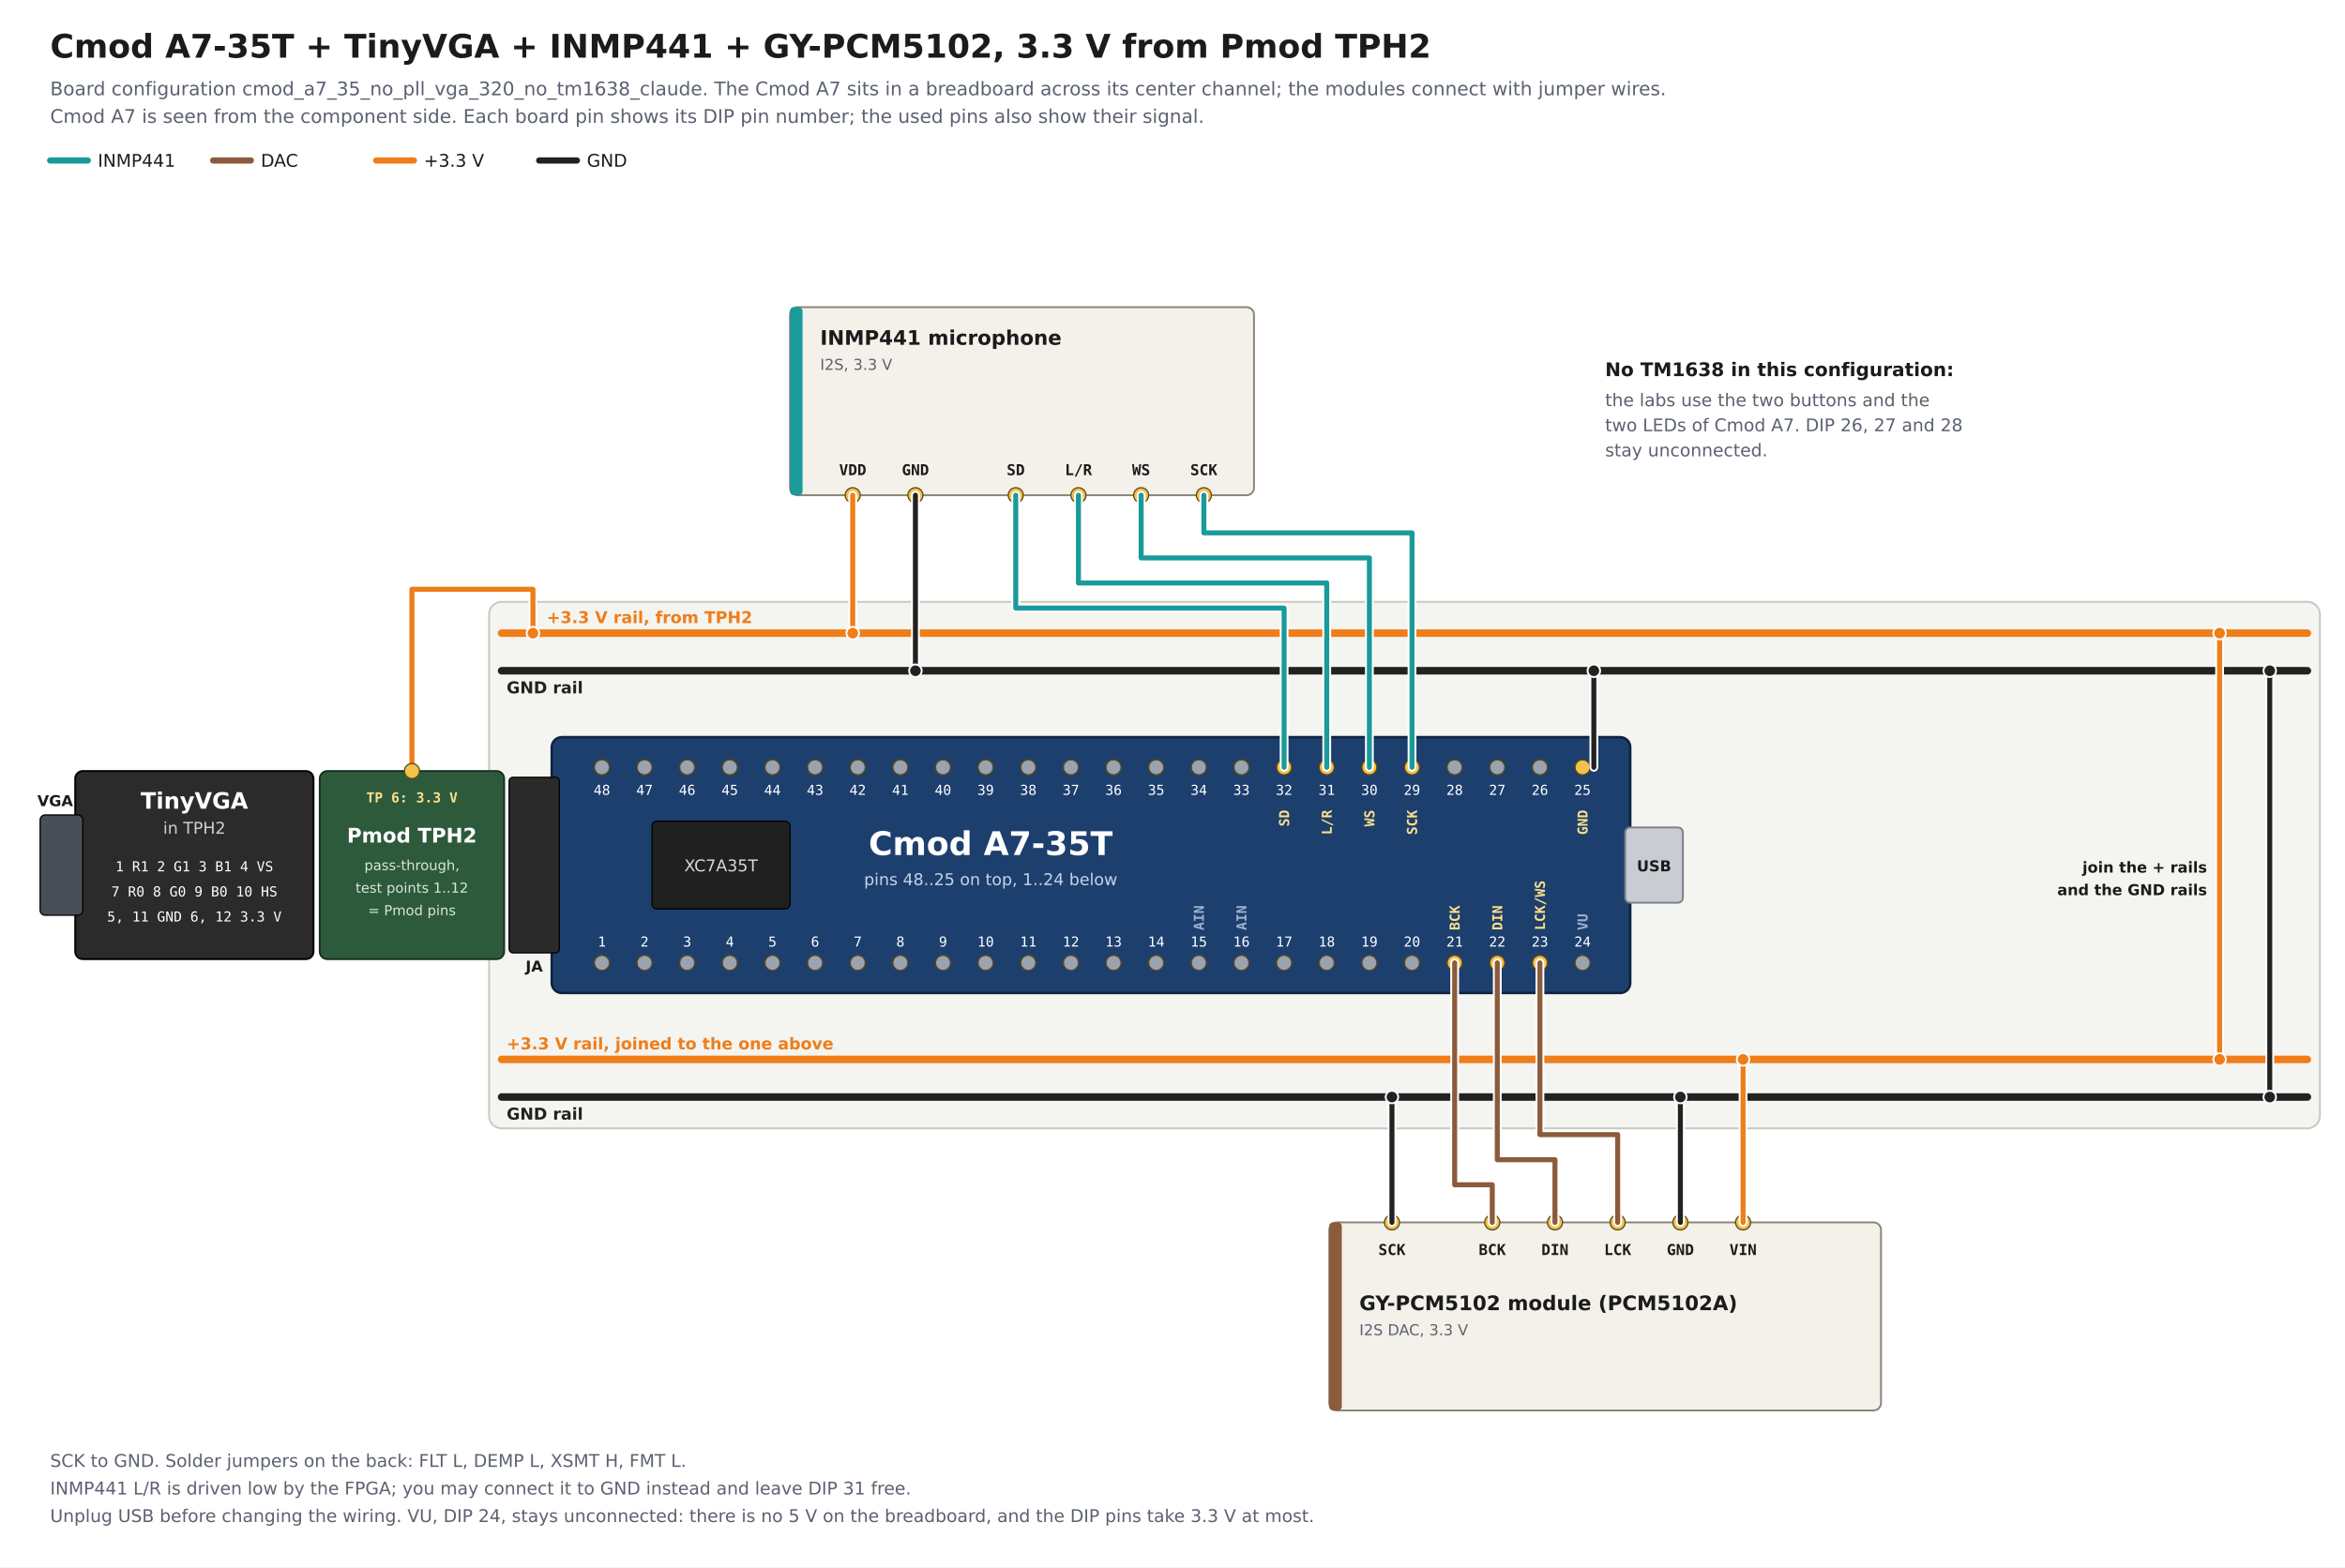
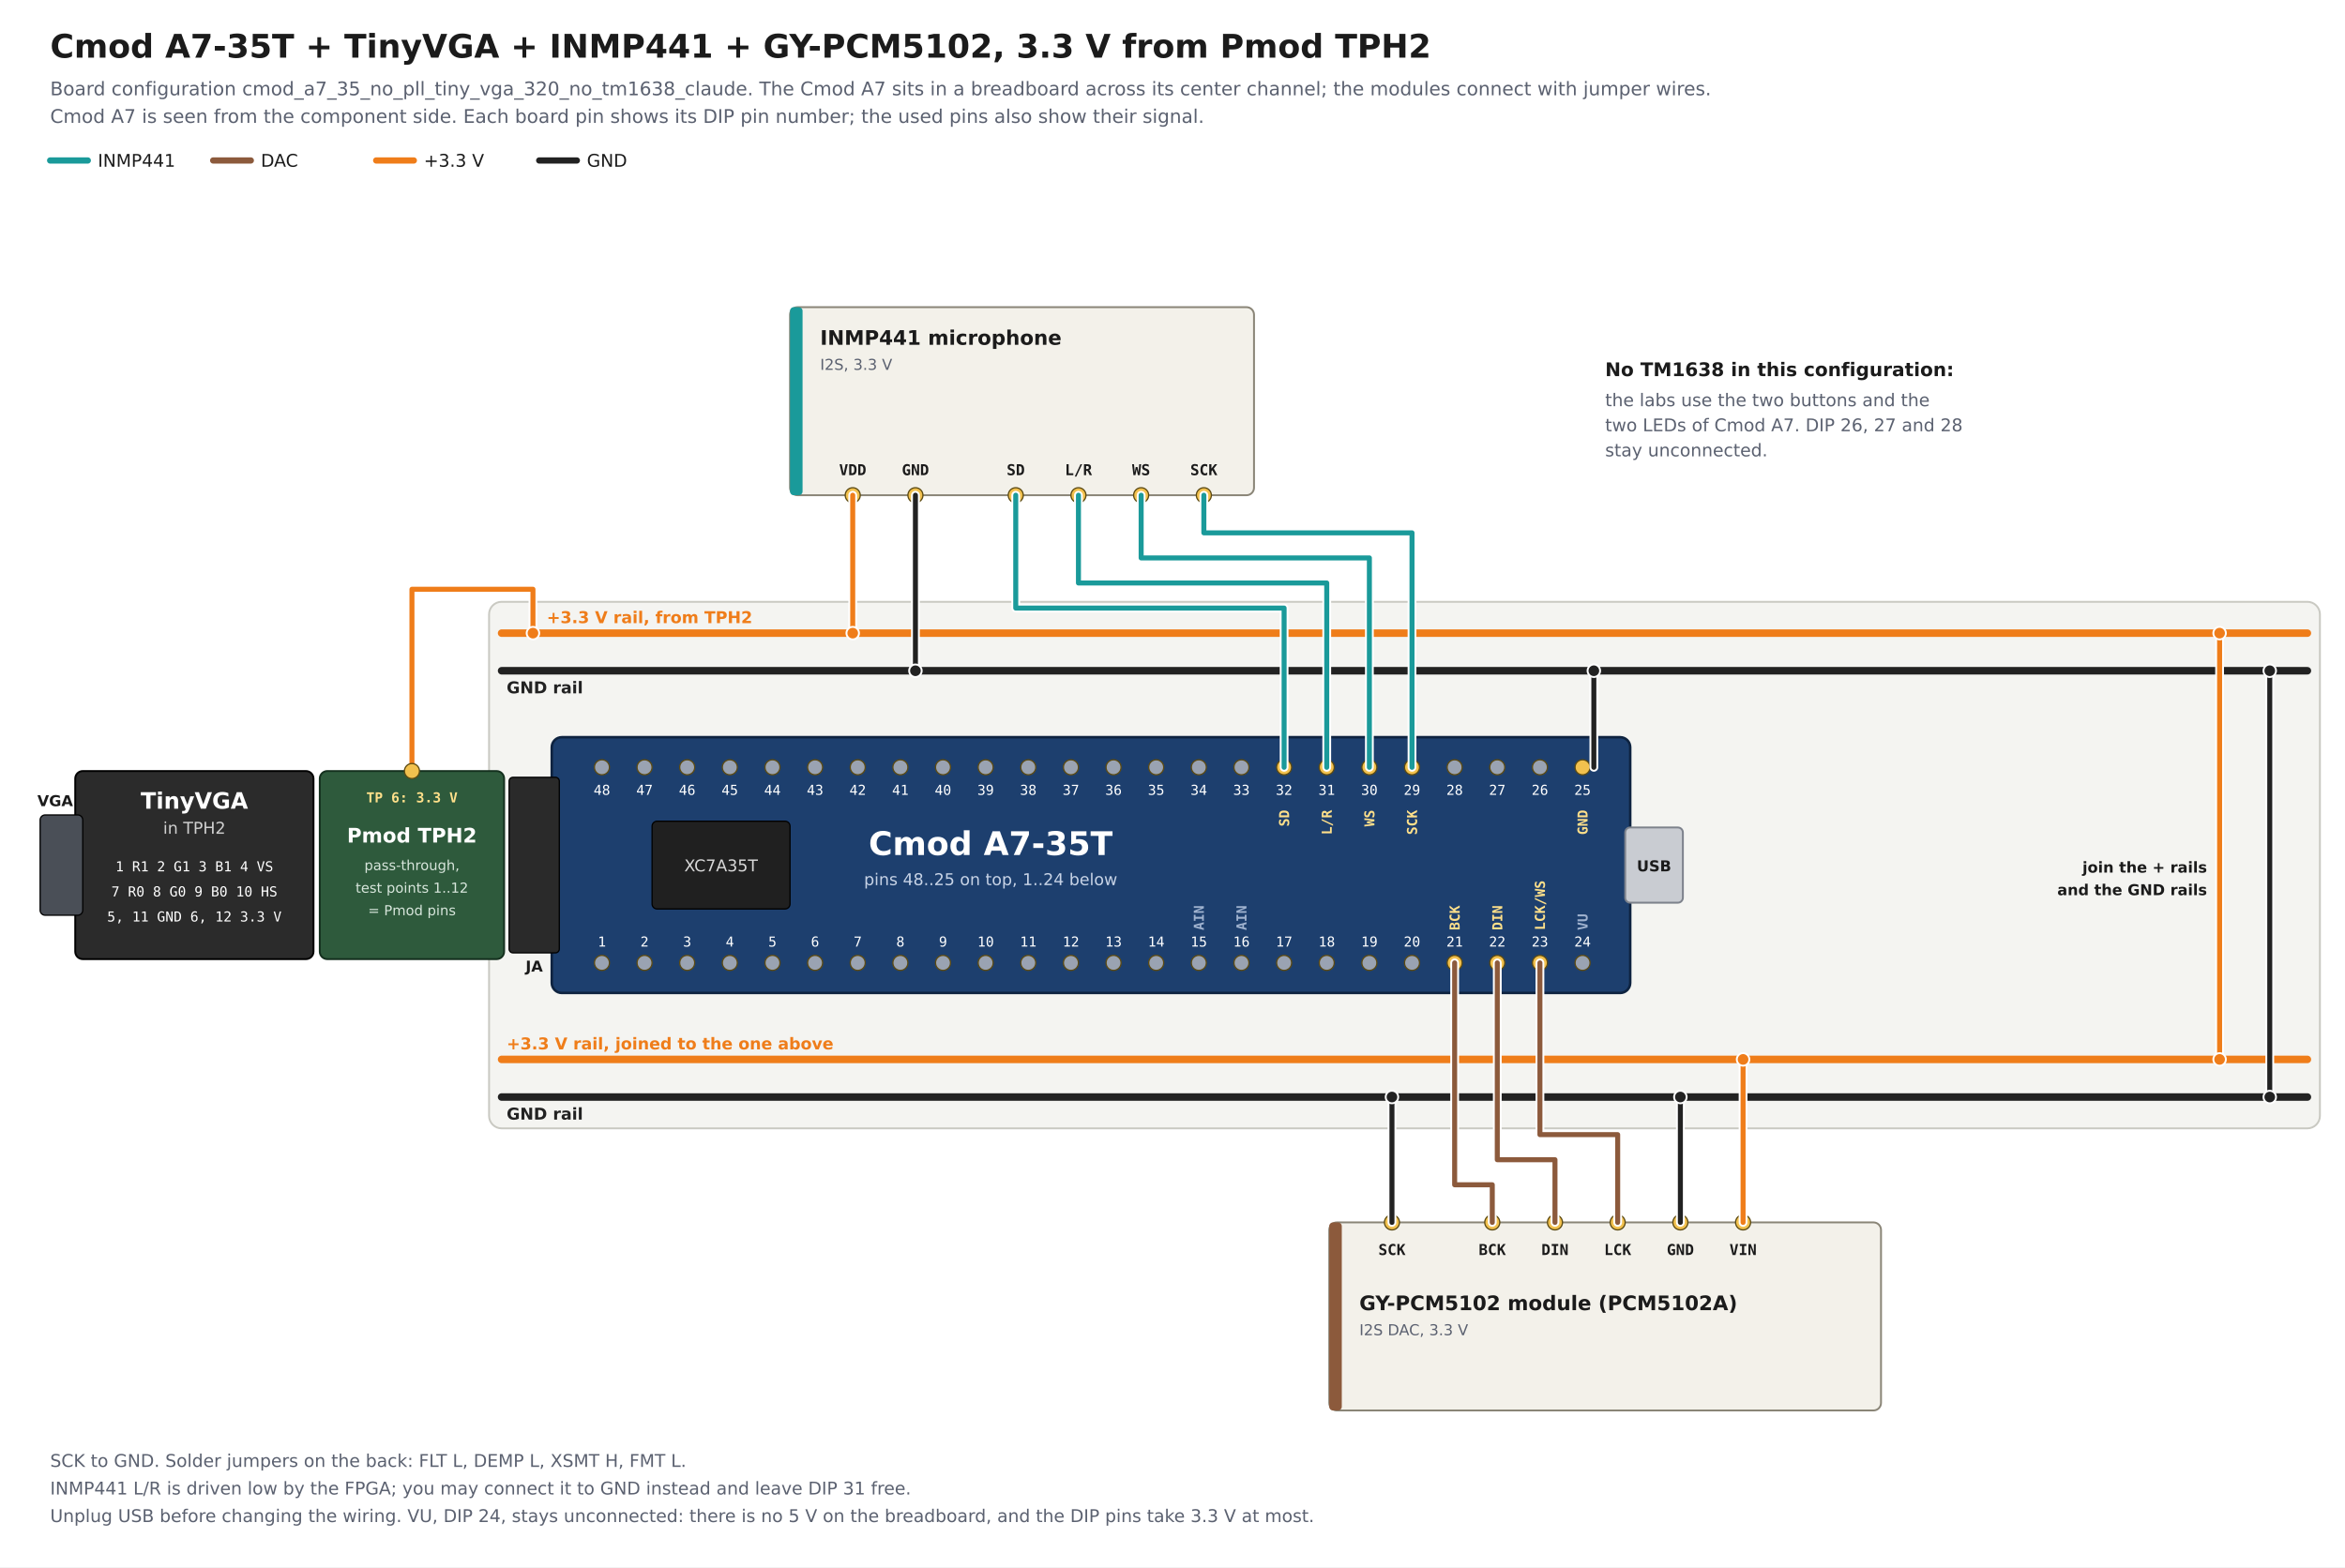
<svg xmlns="http://www.w3.org/2000/svg" width="1870" height="1250" viewBox="0 0 1870 1250">
  <rect width="1870" height="1250" fill="#ffffff" />
  <text x="40" y="46" font-family="DejaVu Sans, Liberation Sans, Arial, sans-serif" font-size="26" font-weight="bold" fill="#1b1b1b" text-anchor="start">Cmod A7-35T + TinyVGA + INMP441 + GY-PCM5102, 3.3 V from Pmod TPH2</text>
-   <text x="40" y="76" font-family="DejaVu Sans, Liberation Sans, Arial, sans-serif" font-size="15" font-weight="normal" fill="#5b6170" text-anchor="start">Board configuration cmod_a7_35_no_pll_vga_320_no_tm1638_claude. The Cmod A7 sits in a breadboard across its center channel; the modules connect with jumper wires.</text>
+   <text x="40" y="76" font-family="DejaVu Sans, Liberation Sans, Arial, sans-serif" font-size="15" font-weight="normal" fill="#5b6170" text-anchor="start">Board configuration cmod_a7_35_no_pll_tiny_vga_320_no_tm1638_claude. The Cmod A7 sits in a breadboard across its center channel; the modules connect with jumper wires.</text>
  <text x="40" y="98" font-family="DejaVu Sans, Liberation Sans, Arial, sans-serif" font-size="15" font-weight="normal" fill="#5b6170" text-anchor="start">Cmod A7 is seen from the component side. Each board pin shows its DIP pin number; the used pins also show their signal.</text>
  <line x1="40" y1="128" x2="70" y2="128" stroke="#1a9a9a" stroke-width="5" stroke-linecap="round" />
  <text x="78" y="133" font-family="DejaVu Sans, Liberation Sans, Arial, sans-serif" font-size="14" font-weight="normal" fill="#1b1b1b" text-anchor="start">INMP441</text>
  <line x1="170" y1="128" x2="200" y2="128" stroke="#8c5a3c" stroke-width="5" stroke-linecap="round" />
  <text x="208" y="133" font-family="DejaVu Sans, Liberation Sans, Arial, sans-serif" font-size="14" font-weight="normal" fill="#1b1b1b" text-anchor="start">DAC</text>
  <line x1="300" y1="128" x2="330" y2="128" stroke="#ef7d1a" stroke-width="5" stroke-linecap="round" />
  <text x="338" y="133" font-family="DejaVu Sans, Liberation Sans, Arial, sans-serif" font-size="14" font-weight="normal" fill="#1b1b1b" text-anchor="start">+3.3 V</text>
  <line x1="430" y1="128" x2="460" y2="128" stroke="#222222" stroke-width="5" stroke-linecap="round" />
  <text x="468" y="133" font-family="DejaVu Sans, Liberation Sans, Arial, sans-serif" font-size="14" font-weight="normal" fill="#1b1b1b" text-anchor="start">GND</text>
  <g transform="translate(150 0)">
    <rect x="240" y="480" width="1460" height="420" rx="10" fill="#f4f4f1" stroke="#c9c9c2" stroke-width="1.5" />
    <text x="286" y="497" font-family="DejaVu Sans, Liberation Sans, Arial, sans-serif" font-size="13" font-weight="bold" fill="#ef7d1a" text-anchor="start">+3.3 V rail, from TPH2</text>
    <text x="254" y="553" font-family="DejaVu Sans, Liberation Sans, Arial, sans-serif" font-size="13" font-weight="bold" fill="#222222" text-anchor="start">GND rail</text>
    <text x="254" y="837" font-family="DejaVu Sans, Liberation Sans, Arial, sans-serif" font-size="13" font-weight="bold" fill="#ef7d1a" text-anchor="start">+3.3 V rail, joined to the one above</text>
    <text x="254" y="893" font-family="DejaVu Sans, Liberation Sans, Arial, sans-serif" font-size="13" font-weight="bold" fill="#222222" text-anchor="start">GND rail</text>
    <line x1="250" y1="505" x2="1690" y2="505" stroke="#ef7d1a" stroke-width="6" stroke-linecap="round" />
    <line x1="250" y1="535" x2="1690" y2="535" stroke="#222222" stroke-width="6" stroke-linecap="round" />
    <line x1="250" y1="845" x2="1690" y2="845" stroke="#ef7d1a" stroke-width="6" stroke-linecap="round" />
    <line x1="250" y1="875" x2="1690" y2="875" stroke="#222222" stroke-width="6" stroke-linecap="round" />
    <rect x="290" y="588" width="860" height="204" rx="8" fill="#1d3f6e" stroke="#0e2340" stroke-width="2" />
    <rect x="1146" y="660" width="46" height="60" rx="4" fill="#c9ccd2" stroke="#7d828c" stroke-width="1.5" />
    <text x="1169" y="695" font-family="DejaVu Sans, Liberation Sans, Arial, sans-serif" font-size="12" font-weight="bold" fill="#1b1b1b" text-anchor="middle">USB</text>
    <rect x="370" y="655" width="110" height="70" rx="4" fill="#202020" stroke="#000000" stroke-width="1" />
    <text x="425" y="695" font-family="DejaVu Sans, Liberation Sans, Arial, sans-serif" font-size="13" font-weight="normal" fill="#d8d8d8" text-anchor="middle">XC7A35T</text>
    <text x="640" y="682" font-family="DejaVu Sans, Liberation Sans, Arial, sans-serif" font-size="26" font-weight="bold" fill="#ffffff" text-anchor="middle">Cmod A7-35T</text>
    <text x="640" y="706" font-family="DejaVu Sans, Liberation Sans, Arial, sans-serif" font-size="13" font-weight="normal" fill="#c7d3e6" text-anchor="middle">pins 48..25 on top, 1..24 below</text>
    <circle cx="330" cy="768" r="6" fill="#9aa3b2" stroke="#5c4a12" stroke-width="1" />
    <text x="330" y="755" font-family="DejaVu Sans Mono, Liberation Mono, monospace" font-size="11" font-weight="normal" fill="#ffffff" text-anchor="middle">1</text>
    <circle cx="364" cy="768" r="6" fill="#9aa3b2" stroke="#5c4a12" stroke-width="1" />
    <text x="364" y="755" font-family="DejaVu Sans Mono, Liberation Mono, monospace" font-size="11" font-weight="normal" fill="#ffffff" text-anchor="middle">2</text>
    <circle cx="398" cy="768" r="6" fill="#9aa3b2" stroke="#5c4a12" stroke-width="1" />
    <text x="398" y="755" font-family="DejaVu Sans Mono, Liberation Mono, monospace" font-size="11" font-weight="normal" fill="#ffffff" text-anchor="middle">3</text>
    <circle cx="432" cy="768" r="6" fill="#9aa3b2" stroke="#5c4a12" stroke-width="1" />
    <text x="432" y="755" font-family="DejaVu Sans Mono, Liberation Mono, monospace" font-size="11" font-weight="normal" fill="#ffffff" text-anchor="middle">4</text>
    <circle cx="466" cy="768" r="6" fill="#9aa3b2" stroke="#5c4a12" stroke-width="1" />
    <text x="466" y="755" font-family="DejaVu Sans Mono, Liberation Mono, monospace" font-size="11" font-weight="normal" fill="#ffffff" text-anchor="middle">5</text>
    <circle cx="500" cy="768" r="6" fill="#9aa3b2" stroke="#5c4a12" stroke-width="1" />
    <text x="500" y="755" font-family="DejaVu Sans Mono, Liberation Mono, monospace" font-size="11" font-weight="normal" fill="#ffffff" text-anchor="middle">6</text>
    <circle cx="534" cy="768" r="6" fill="#9aa3b2" stroke="#5c4a12" stroke-width="1" />
    <text x="534" y="755" font-family="DejaVu Sans Mono, Liberation Mono, monospace" font-size="11" font-weight="normal" fill="#ffffff" text-anchor="middle">7</text>
    <circle cx="568" cy="768" r="6" fill="#9aa3b2" stroke="#5c4a12" stroke-width="1" />
    <text x="568" y="755" font-family="DejaVu Sans Mono, Liberation Mono, monospace" font-size="11" font-weight="normal" fill="#ffffff" text-anchor="middle">8</text>
    <circle cx="602" cy="768" r="6" fill="#9aa3b2" stroke="#5c4a12" stroke-width="1" />
    <text x="602" y="755" font-family="DejaVu Sans Mono, Liberation Mono, monospace" font-size="11" font-weight="normal" fill="#ffffff" text-anchor="middle">9</text>
    <circle cx="636" cy="768" r="6" fill="#9aa3b2" stroke="#5c4a12" stroke-width="1" />
    <text x="636" y="755" font-family="DejaVu Sans Mono, Liberation Mono, monospace" font-size="11" font-weight="normal" fill="#ffffff" text-anchor="middle">10</text>
    <circle cx="670" cy="768" r="6" fill="#9aa3b2" stroke="#5c4a12" stroke-width="1" />
    <text x="670" y="755" font-family="DejaVu Sans Mono, Liberation Mono, monospace" font-size="11" font-weight="normal" fill="#ffffff" text-anchor="middle">11</text>
    <circle cx="704" cy="768" r="6" fill="#9aa3b2" stroke="#5c4a12" stroke-width="1" />
    <text x="704" y="755" font-family="DejaVu Sans Mono, Liberation Mono, monospace" font-size="11" font-weight="normal" fill="#ffffff" text-anchor="middle">12</text>
    <circle cx="738" cy="768" r="6" fill="#9aa3b2" stroke="#5c4a12" stroke-width="1" />
    <text x="738" y="755" font-family="DejaVu Sans Mono, Liberation Mono, monospace" font-size="11" font-weight="normal" fill="#ffffff" text-anchor="middle">13</text>
    <circle cx="772" cy="768" r="6" fill="#9aa3b2" stroke="#5c4a12" stroke-width="1" />
    <text x="772" y="755" font-family="DejaVu Sans Mono, Liberation Mono, monospace" font-size="11" font-weight="normal" fill="#ffffff" text-anchor="middle">14</text>
    <circle cx="806" cy="768" r="6" fill="#9aa3b2" stroke="#5c4a12" stroke-width="1" />
    <text x="806" y="755" font-family="DejaVu Sans Mono, Liberation Mono, monospace" font-size="11" font-weight="normal" fill="#ffffff" text-anchor="middle">15</text>
    <text x="810" y="742" font-family="DejaVu Sans Mono, Liberation Mono, monospace" font-size="11" font-weight="bold" fill="#9fb2cf" text-anchor="start" transform="rotate(-90 810 742)">AIN</text>
    <circle cx="840" cy="768" r="6" fill="#9aa3b2" stroke="#5c4a12" stroke-width="1" />
    <text x="840" y="755" font-family="DejaVu Sans Mono, Liberation Mono, monospace" font-size="11" font-weight="normal" fill="#ffffff" text-anchor="middle">16</text>
    <text x="844" y="742" font-family="DejaVu Sans Mono, Liberation Mono, monospace" font-size="11" font-weight="bold" fill="#9fb2cf" text-anchor="start" transform="rotate(-90 844 742)">AIN</text>
    <circle cx="874" cy="768" r="6" fill="#9aa3b2" stroke="#5c4a12" stroke-width="1" />
    <text x="874" y="755" font-family="DejaVu Sans Mono, Liberation Mono, monospace" font-size="11" font-weight="normal" fill="#ffffff" text-anchor="middle">17</text>
    <circle cx="908" cy="768" r="6" fill="#9aa3b2" stroke="#5c4a12" stroke-width="1" />
    <text x="908" y="755" font-family="DejaVu Sans Mono, Liberation Mono, monospace" font-size="11" font-weight="normal" fill="#ffffff" text-anchor="middle">18</text>
    <circle cx="942" cy="768" r="6" fill="#9aa3b2" stroke="#5c4a12" stroke-width="1" />
    <text x="942" y="755" font-family="DejaVu Sans Mono, Liberation Mono, monospace" font-size="11" font-weight="normal" fill="#ffffff" text-anchor="middle">19</text>
    <circle cx="976" cy="768" r="6" fill="#9aa3b2" stroke="#5c4a12" stroke-width="1" />
    <text x="976" y="755" font-family="DejaVu Sans Mono, Liberation Mono, monospace" font-size="11" font-weight="normal" fill="#ffffff" text-anchor="middle">20</text>
    <circle cx="1010" cy="768" r="6" fill="#f2c14e" stroke="#5c4a12" stroke-width="1" />
    <text x="1010" y="755" font-family="DejaVu Sans Mono, Liberation Mono, monospace" font-size="11" font-weight="normal" fill="#ffffff" text-anchor="middle">21</text>
    <text x="1014" y="742" font-family="DejaVu Sans Mono, Liberation Mono, monospace" font-size="11" font-weight="bold" fill="#ffe08a" text-anchor="start" transform="rotate(-90 1014 742)">BCK</text>
    <circle cx="1044" cy="768" r="6" fill="#f2c14e" stroke="#5c4a12" stroke-width="1" />
    <text x="1044" y="755" font-family="DejaVu Sans Mono, Liberation Mono, monospace" font-size="11" font-weight="normal" fill="#ffffff" text-anchor="middle">22</text>
    <text x="1048" y="742" font-family="DejaVu Sans Mono, Liberation Mono, monospace" font-size="11" font-weight="bold" fill="#ffe08a" text-anchor="start" transform="rotate(-90 1048 742)">DIN</text>
    <circle cx="1078" cy="768" r="6" fill="#f2c14e" stroke="#5c4a12" stroke-width="1" />
    <text x="1078" y="755" font-family="DejaVu Sans Mono, Liberation Mono, monospace" font-size="11" font-weight="normal" fill="#ffffff" text-anchor="middle">23</text>
    <text x="1082" y="742" font-family="DejaVu Sans Mono, Liberation Mono, monospace" font-size="11" font-weight="bold" fill="#ffe08a" text-anchor="start" transform="rotate(-90 1082 742)">LCK/WS</text>
    <circle cx="1112" cy="768" r="6" fill="#9aa3b2" stroke="#5c4a12" stroke-width="1" />
    <text x="1112" y="755" font-family="DejaVu Sans Mono, Liberation Mono, monospace" font-size="11" font-weight="normal" fill="#ffffff" text-anchor="middle">24</text>
    <text x="1116" y="742" font-family="DejaVu Sans Mono, Liberation Mono, monospace" font-size="11" font-weight="bold" fill="#9fb2cf" text-anchor="start" transform="rotate(-90 1116 742)">VU</text>
    <circle cx="1112" cy="612" r="6" fill="#f2c14e" stroke="#5c4a12" stroke-width="1" />
    <text x="1112" y="634" font-family="DejaVu Sans Mono, Liberation Mono, monospace" font-size="11" font-weight="normal" fill="#ffffff" text-anchor="middle">25</text>
    <text x="1116" y="646" font-family="DejaVu Sans Mono, Liberation Mono, monospace" font-size="11" font-weight="bold" fill="#ffe08a" text-anchor="end" transform="rotate(-90 1116 646)">GND</text>
    <circle cx="1078" cy="612" r="6" fill="#9aa3b2" stroke="#5c4a12" stroke-width="1" />
    <text x="1078" y="634" font-family="DejaVu Sans Mono, Liberation Mono, monospace" font-size="11" font-weight="normal" fill="#ffffff" text-anchor="middle">26</text>
    <circle cx="1044" cy="612" r="6" fill="#9aa3b2" stroke="#5c4a12" stroke-width="1" />
    <text x="1044" y="634" font-family="DejaVu Sans Mono, Liberation Mono, monospace" font-size="11" font-weight="normal" fill="#ffffff" text-anchor="middle">27</text>
    <circle cx="1010" cy="612" r="6" fill="#9aa3b2" stroke="#5c4a12" stroke-width="1" />
    <text x="1010" y="634" font-family="DejaVu Sans Mono, Liberation Mono, monospace" font-size="11" font-weight="normal" fill="#ffffff" text-anchor="middle">28</text>
    <circle cx="976" cy="612" r="6" fill="#f2c14e" stroke="#5c4a12" stroke-width="1" />
    <text x="976" y="634" font-family="DejaVu Sans Mono, Liberation Mono, monospace" font-size="11" font-weight="normal" fill="#ffffff" text-anchor="middle">29</text>
    <text x="980" y="646" font-family="DejaVu Sans Mono, Liberation Mono, monospace" font-size="11" font-weight="bold" fill="#ffe08a" text-anchor="end" transform="rotate(-90 980 646)">SCK</text>
    <circle cx="942" cy="612" r="6" fill="#f2c14e" stroke="#5c4a12" stroke-width="1" />
    <text x="942" y="634" font-family="DejaVu Sans Mono, Liberation Mono, monospace" font-size="11" font-weight="normal" fill="#ffffff" text-anchor="middle">30</text>
    <text x="946" y="646" font-family="DejaVu Sans Mono, Liberation Mono, monospace" font-size="11" font-weight="bold" fill="#ffe08a" text-anchor="end" transform="rotate(-90 946 646)">WS</text>
    <circle cx="908" cy="612" r="6" fill="#f2c14e" stroke="#5c4a12" stroke-width="1" />
    <text x="908" y="634" font-family="DejaVu Sans Mono, Liberation Mono, monospace" font-size="11" font-weight="normal" fill="#ffffff" text-anchor="middle">31</text>
    <text x="912" y="646" font-family="DejaVu Sans Mono, Liberation Mono, monospace" font-size="11" font-weight="bold" fill="#ffe08a" text-anchor="end" transform="rotate(-90 912 646)">L/R</text>
    <circle cx="874" cy="612" r="6" fill="#f2c14e" stroke="#5c4a12" stroke-width="1" />
    <text x="874" y="634" font-family="DejaVu Sans Mono, Liberation Mono, monospace" font-size="11" font-weight="normal" fill="#ffffff" text-anchor="middle">32</text>
    <text x="878" y="646" font-family="DejaVu Sans Mono, Liberation Mono, monospace" font-size="11" font-weight="bold" fill="#ffe08a" text-anchor="end" transform="rotate(-90 878 646)">SD</text>
    <circle cx="840" cy="612" r="6" fill="#9aa3b2" stroke="#5c4a12" stroke-width="1" />
    <text x="840" y="634" font-family="DejaVu Sans Mono, Liberation Mono, monospace" font-size="11" font-weight="normal" fill="#ffffff" text-anchor="middle">33</text>
    <circle cx="806" cy="612" r="6" fill="#9aa3b2" stroke="#5c4a12" stroke-width="1" />
    <text x="806" y="634" font-family="DejaVu Sans Mono, Liberation Mono, monospace" font-size="11" font-weight="normal" fill="#ffffff" text-anchor="middle">34</text>
    <circle cx="772" cy="612" r="6" fill="#9aa3b2" stroke="#5c4a12" stroke-width="1" />
    <text x="772" y="634" font-family="DejaVu Sans Mono, Liberation Mono, monospace" font-size="11" font-weight="normal" fill="#ffffff" text-anchor="middle">35</text>
    <circle cx="738" cy="612" r="6" fill="#9aa3b2" stroke="#5c4a12" stroke-width="1" />
    <text x="738" y="634" font-family="DejaVu Sans Mono, Liberation Mono, monospace" font-size="11" font-weight="normal" fill="#ffffff" text-anchor="middle">36</text>
    <circle cx="704" cy="612" r="6" fill="#9aa3b2" stroke="#5c4a12" stroke-width="1" />
    <text x="704" y="634" font-family="DejaVu Sans Mono, Liberation Mono, monospace" font-size="11" font-weight="normal" fill="#ffffff" text-anchor="middle">37</text>
    <circle cx="670" cy="612" r="6" fill="#9aa3b2" stroke="#5c4a12" stroke-width="1" />
    <text x="670" y="634" font-family="DejaVu Sans Mono, Liberation Mono, monospace" font-size="11" font-weight="normal" fill="#ffffff" text-anchor="middle">38</text>
    <circle cx="636" cy="612" r="6" fill="#9aa3b2" stroke="#5c4a12" stroke-width="1" />
    <text x="636" y="634" font-family="DejaVu Sans Mono, Liberation Mono, monospace" font-size="11" font-weight="normal" fill="#ffffff" text-anchor="middle">39</text>
    <circle cx="602" cy="612" r="6" fill="#9aa3b2" stroke="#5c4a12" stroke-width="1" />
    <text x="602" y="634" font-family="DejaVu Sans Mono, Liberation Mono, monospace" font-size="11" font-weight="normal" fill="#ffffff" text-anchor="middle">40</text>
    <circle cx="568" cy="612" r="6" fill="#9aa3b2" stroke="#5c4a12" stroke-width="1" />
    <text x="568" y="634" font-family="DejaVu Sans Mono, Liberation Mono, monospace" font-size="11" font-weight="normal" fill="#ffffff" text-anchor="middle">41</text>
    <circle cx="534" cy="612" r="6" fill="#9aa3b2" stroke="#5c4a12" stroke-width="1" />
    <text x="534" y="634" font-family="DejaVu Sans Mono, Liberation Mono, monospace" font-size="11" font-weight="normal" fill="#ffffff" text-anchor="middle">42</text>
    <circle cx="500" cy="612" r="6" fill="#9aa3b2" stroke="#5c4a12" stroke-width="1" />
    <text x="500" y="634" font-family="DejaVu Sans Mono, Liberation Mono, monospace" font-size="11" font-weight="normal" fill="#ffffff" text-anchor="middle">43</text>
    <circle cx="466" cy="612" r="6" fill="#9aa3b2" stroke="#5c4a12" stroke-width="1" />
    <text x="466" y="634" font-family="DejaVu Sans Mono, Liberation Mono, monospace" font-size="11" font-weight="normal" fill="#ffffff" text-anchor="middle">44</text>
    <circle cx="432" cy="612" r="6" fill="#9aa3b2" stroke="#5c4a12" stroke-width="1" />
    <text x="432" y="634" font-family="DejaVu Sans Mono, Liberation Mono, monospace" font-size="11" font-weight="normal" fill="#ffffff" text-anchor="middle">45</text>
    <circle cx="398" cy="612" r="6" fill="#9aa3b2" stroke="#5c4a12" stroke-width="1" />
    <text x="398" y="634" font-family="DejaVu Sans Mono, Liberation Mono, monospace" font-size="11" font-weight="normal" fill="#ffffff" text-anchor="middle">46</text>
    <circle cx="364" cy="612" r="6" fill="#9aa3b2" stroke="#5c4a12" stroke-width="1" />
    <text x="364" y="634" font-family="DejaVu Sans Mono, Liberation Mono, monospace" font-size="11" font-weight="normal" fill="#ffffff" text-anchor="middle">47</text>
    <circle cx="330" cy="612" r="6" fill="#9aa3b2" stroke="#5c4a12" stroke-width="1" />
    <text x="330" y="634" font-family="DejaVu Sans Mono, Liberation Mono, monospace" font-size="11" font-weight="normal" fill="#ffffff" text-anchor="middle">48</text>
    <rect x="256" y="620" width="40" height="140" rx="3" fill="#2a2a2a" stroke="#000000" stroke-width="1" />
    <text x="276" y="775" font-family="DejaVu Sans, Liberation Sans, Arial, sans-serif" font-size="12" font-weight="bold" fill="#1b1b1b" text-anchor="middle">JA</text>
    <rect x="105" y="615" width="147" height="150" rx="6" fill="#2e5a3c" stroke="#14301e" stroke-width="1.5" />
    <text x="178.5" y="640" font-family="DejaVu Sans Mono, Liberation Mono, monospace" font-size="11" font-weight="bold" fill="#ffe08a" text-anchor="middle">TP 6: 3.3 V</text>
    <text x="178.5" y="672" font-family="DejaVu Sans, Liberation Sans, Arial, sans-serif" font-size="16" font-weight="bold" fill="#ffffff" text-anchor="middle">Pmod TPH2</text>
    <text x="178.5" y="694" font-family="DejaVu Sans, Liberation Sans, Arial, sans-serif" font-size="11" font-weight="normal" fill="#d8e6dc" text-anchor="middle">pass-through,</text>
    <text x="178.5" y="712" font-family="DejaVu Sans, Liberation Sans, Arial, sans-serif" font-size="11" font-weight="normal" fill="#d8e6dc" text-anchor="middle">test points 1..12</text>
    <text x="178.5" y="730" font-family="DejaVu Sans, Liberation Sans, Arial, sans-serif" font-size="11" font-weight="normal" fill="#d8e6dc" text-anchor="middle">= Pmod pins</text>
    <polyline points="178.5,615 178.5,470 275,470 275,505" fill="none" stroke="#ffffff" stroke-width="7" stroke-linejoin="round" stroke-linecap="round" />
    <polyline points="178.5,615 178.5,470 275,470 275,505" fill="none" stroke="#ef7d1a" stroke-width="4" stroke-linejoin="round" stroke-linecap="round" />
    <circle cx="178.5" cy="615" r="6" fill="#f2c14e" stroke="#5c4a12" stroke-width="1" />
    <circle cx="275" cy="505" r="5" fill="#ef7d1a" stroke="#ffffff" stroke-width="1.5" />
    <rect x="-90" y="615" width="190" height="150" rx="6" fill="#2b2b2b" stroke="#000000" stroke-width="1.5" />
    <rect x="-118" y="650" width="34" height="80" rx="4" fill="#4a4f57" stroke="#000000" stroke-width="1" />
    <text x="5" y="645" font-family="DejaVu Sans, Liberation Sans, Arial, sans-serif" font-size="18" font-weight="bold" fill="#ffffff" text-anchor="middle">TinyVGA</text>
    <text x="5" y="665" font-family="DejaVu Sans, Liberation Sans, Arial, sans-serif" font-size="13" font-weight="normal" fill="#d0d0d0" text-anchor="middle">in TPH2</text>
    <text x="5" y="695" font-family="DejaVu Sans Mono, Liberation Mono, monospace" font-size="11" font-weight="normal" fill="#ffffff" text-anchor="middle">1 R1  2 G1  3 B1  4 VS</text>
    <text x="5" y="715" font-family="DejaVu Sans Mono, Liberation Mono, monospace" font-size="11" font-weight="normal" fill="#ffffff" text-anchor="middle">7 R0  8 G0  9 B0 10 HS</text>
    <text x="5" y="735" font-family="DejaVu Sans Mono, Liberation Mono, monospace" font-size="11" font-weight="normal" fill="#ffffff" text-anchor="middle">5, 11 GND   6, 12 3.3 V</text>
    <text x="-106" y="643" font-family="DejaVu Sans, Liberation Sans, Arial, sans-serif" font-size="12" font-weight="bold" fill="#1b1b1b" text-anchor="middle">VGA</text>
    <polyline points="1121,612 1121,535" fill="none" stroke="#ffffff" stroke-width="7" stroke-linejoin="round" stroke-linecap="round" />
    <polyline points="1121,612 1121,535" fill="none" stroke="#222222" stroke-width="4" stroke-linejoin="round" stroke-linecap="round" />
    <circle cx="1121" cy="535" r="5" fill="#222222" stroke="#ffffff" stroke-width="1.5" />
    <polyline points="1620,505 1620,845" fill="none" stroke="#ffffff" stroke-width="7" stroke-linejoin="round" stroke-linecap="round" />
    <polyline points="1620,505 1620,845" fill="none" stroke="#ef7d1a" stroke-width="4" stroke-linejoin="round" stroke-linecap="round" />
    <circle cx="1620" cy="505" r="5" fill="#ef7d1a" stroke="#ffffff" stroke-width="1.5" />
    <circle cx="1620" cy="845" r="5" fill="#ef7d1a" stroke="#ffffff" stroke-width="1.5" />
    <polyline points="1660,535 1660,875" fill="none" stroke="#ffffff" stroke-width="7" stroke-linejoin="round" stroke-linecap="round" />
    <polyline points="1660,535 1660,875" fill="none" stroke="#222222" stroke-width="4" stroke-linejoin="round" stroke-linecap="round" />
    <circle cx="1660" cy="535" r="5" fill="#222222" stroke="#ffffff" stroke-width="1.5" />
    <circle cx="1660" cy="875" r="5" fill="#222222" stroke="#ffffff" stroke-width="1.5" />
    <text x="1610" y="696" font-family="DejaVu Sans, Liberation Sans, Arial, sans-serif" font-size="12" font-weight="bold" fill="#1b1b1b" text-anchor="end">join the + rails</text>
    <text x="1610" y="714" font-family="DejaVu Sans, Liberation Sans, Arial, sans-serif" font-size="12" font-weight="bold" fill="#1b1b1b" text-anchor="end">and the GND rails</text>
    <rect x="480" y="245" width="370" height="150" rx="6" fill="#f3f1ea" stroke="#8a8577" stroke-width="1.5" />
    <rect x="480" y="245" width="10" height="150" rx="3" fill="#1a9a9a" stroke="none" stroke-width="1" />
    <text x="504" y="275" font-family="DejaVu Sans, Liberation Sans, Arial, sans-serif" font-size="16" font-weight="bold" fill="#1b1b1b" text-anchor="start">INMP441 microphone</text>
    <text x="504" y="295" font-family="DejaVu Sans, Liberation Sans, Arial, sans-serif" font-size="12" font-weight="normal" fill="#5b6170" text-anchor="start">I2S, 3.3 V</text>
    <circle cx="530" cy="395" r="6" fill="#f2c14e" stroke="#5c4a12" stroke-width="1" />
    <text x="530" y="379" font-family="DejaVu Sans Mono, Liberation Mono, monospace" font-size="12" font-weight="bold" fill="#1b1b1b" text-anchor="middle">VDD</text>
    <circle cx="580" cy="395" r="6" fill="#f2c14e" stroke="#5c4a12" stroke-width="1" />
    <text x="580" y="379" font-family="DejaVu Sans Mono, Liberation Mono, monospace" font-size="12" font-weight="bold" fill="#1b1b1b" text-anchor="middle">GND</text>
    <circle cx="660" cy="395" r="6" fill="#f2c14e" stroke="#5c4a12" stroke-width="1" />
    <text x="660" y="379" font-family="DejaVu Sans Mono, Liberation Mono, monospace" font-size="12" font-weight="bold" fill="#1b1b1b" text-anchor="middle">SD</text>
    <circle cx="710" cy="395" r="6" fill="#f2c14e" stroke="#5c4a12" stroke-width="1" />
    <text x="710" y="379" font-family="DejaVu Sans Mono, Liberation Mono, monospace" font-size="12" font-weight="bold" fill="#1b1b1b" text-anchor="middle">L/R</text>
    <circle cx="760" cy="395" r="6" fill="#f2c14e" stroke="#5c4a12" stroke-width="1" />
    <text x="760" y="379" font-family="DejaVu Sans Mono, Liberation Mono, monospace" font-size="12" font-weight="bold" fill="#1b1b1b" text-anchor="middle">WS</text>
    <circle cx="810" cy="395" r="6" fill="#f2c14e" stroke="#5c4a12" stroke-width="1" />
    <text x="810" y="379" font-family="DejaVu Sans Mono, Liberation Mono, monospace" font-size="12" font-weight="bold" fill="#1b1b1b" text-anchor="middle">SCK</text>
    <polyline points="530,395 530,505" fill="none" stroke="#ffffff" stroke-width="7" stroke-linejoin="round" stroke-linecap="round" />
    <polyline points="530,395 530,505" fill="none" stroke="#ef7d1a" stroke-width="4" stroke-linejoin="round" stroke-linecap="round" />
    <circle cx="530" cy="505" r="5" fill="#ef7d1a" stroke="#ffffff" stroke-width="1.5" />
    <polyline points="580,395 580,535" fill="none" stroke="#ffffff" stroke-width="7" stroke-linejoin="round" stroke-linecap="round" />
    <polyline points="580,395 580,535" fill="none" stroke="#222222" stroke-width="4" stroke-linejoin="round" stroke-linecap="round" />
    <circle cx="580" cy="535" r="5" fill="#222222" stroke="#ffffff" stroke-width="1.5" />
    <polyline points="976,612 976,425 810,425 810,395" fill="none" stroke="#ffffff" stroke-width="7" stroke-linejoin="round" stroke-linecap="round" />
    <polyline points="976,612 976,425 810,425 810,395" fill="none" stroke="#1a9a9a" stroke-width="4" stroke-linejoin="round" stroke-linecap="round" />
    <polyline points="942,612 942,445 760,445 760,395" fill="none" stroke="#ffffff" stroke-width="7" stroke-linejoin="round" stroke-linecap="round" />
    <polyline points="942,612 942,445 760,445 760,395" fill="none" stroke="#1a9a9a" stroke-width="4" stroke-linejoin="round" stroke-linecap="round" />
    <polyline points="908,612 908,465 710,465 710,395" fill="none" stroke="#ffffff" stroke-width="7" stroke-linejoin="round" stroke-linecap="round" />
    <polyline points="908,612 908,465 710,465 710,395" fill="none" stroke="#1a9a9a" stroke-width="4" stroke-linejoin="round" stroke-linecap="round" />
    <polyline points="874,612 874,485 660,485 660,395" fill="none" stroke="#ffffff" stroke-width="7" stroke-linejoin="round" stroke-linecap="round" />
    <polyline points="874,612 874,485 660,485 660,395" fill="none" stroke="#1a9a9a" stroke-width="4" stroke-linejoin="round" stroke-linecap="round" />
    <text x="1130" y="300" font-family="DejaVu Sans, Liberation Sans, Arial, sans-serif" font-size="15" font-weight="bold" fill="#1b1b1b" text-anchor="start">No TM1638 in this configuration:</text>
    <text x="1130" y="324" font-family="DejaVu Sans, Liberation Sans, Arial, sans-serif" font-size="14" font-weight="normal" fill="#5b6170" text-anchor="start">the labs use the two buttons and the</text>
    <text x="1130" y="344" font-family="DejaVu Sans, Liberation Sans, Arial, sans-serif" font-size="14" font-weight="normal" fill="#5b6170" text-anchor="start">two LEDs of Cmod A7. DIP 26, 27 and 28</text>
    <text x="1130" y="364" font-family="DejaVu Sans, Liberation Sans, Arial, sans-serif" font-size="14" font-weight="normal" fill="#5b6170" text-anchor="start">stay unconnected.</text>
    <rect x="910" y="975" width="440" height="150" rx="6" fill="#f3f1ea" stroke="#8a8577" stroke-width="1.5" />
    <rect x="910" y="975" width="10" height="150" rx="3" fill="#8c5a3c" stroke="none" stroke-width="1" />
    <text x="934" y="1045" font-family="DejaVu Sans, Liberation Sans, Arial, sans-serif" font-size="16" font-weight="bold" fill="#1b1b1b" text-anchor="start">GY-PCM5102 module (PCM5102A)</text>
    <text x="934" y="1065" font-family="DejaVu Sans, Liberation Sans, Arial, sans-serif" font-size="12" font-weight="normal" fill="#5b6170" text-anchor="start">I2S DAC, 3.3 V</text>
    <circle cx="960" cy="975" r="6" fill="#f2c14e" stroke="#5c4a12" stroke-width="1" />
    <text x="960" y="1001" font-family="DejaVu Sans Mono, Liberation Mono, monospace" font-size="12" font-weight="bold" fill="#1b1b1b" text-anchor="middle">SCK</text>
    <circle cx="1040" cy="975" r="6" fill="#f2c14e" stroke="#5c4a12" stroke-width="1" />
    <text x="1040" y="1001" font-family="DejaVu Sans Mono, Liberation Mono, monospace" font-size="12" font-weight="bold" fill="#1b1b1b" text-anchor="middle">BCK</text>
    <circle cx="1090" cy="975" r="6" fill="#f2c14e" stroke="#5c4a12" stroke-width="1" />
    <text x="1090" y="1001" font-family="DejaVu Sans Mono, Liberation Mono, monospace" font-size="12" font-weight="bold" fill="#1b1b1b" text-anchor="middle">DIN</text>
    <circle cx="1140" cy="975" r="6" fill="#f2c14e" stroke="#5c4a12" stroke-width="1" />
    <text x="1140" y="1001" font-family="DejaVu Sans Mono, Liberation Mono, monospace" font-size="12" font-weight="bold" fill="#1b1b1b" text-anchor="middle">LCK</text>
    <circle cx="1190" cy="975" r="6" fill="#f2c14e" stroke="#5c4a12" stroke-width="1" />
    <text x="1190" y="1001" font-family="DejaVu Sans Mono, Liberation Mono, monospace" font-size="12" font-weight="bold" fill="#1b1b1b" text-anchor="middle">GND</text>
    <circle cx="1240" cy="975" r="6" fill="#f2c14e" stroke="#5c4a12" stroke-width="1" />
    <text x="1240" y="1001" font-family="DejaVu Sans Mono, Liberation Mono, monospace" font-size="12" font-weight="bold" fill="#1b1b1b" text-anchor="middle">VIN</text>
    <polyline points="1240,975 1240,845" fill="none" stroke="#ffffff" stroke-width="7" stroke-linejoin="round" stroke-linecap="round" />
    <polyline points="1240,975 1240,845" fill="none" stroke="#ef7d1a" stroke-width="4" stroke-linejoin="round" stroke-linecap="round" />
    <circle cx="1240" cy="845" r="5" fill="#ef7d1a" stroke="#ffffff" stroke-width="1.5" />
    <polyline points="1190,975 1190,875" fill="none" stroke="#ffffff" stroke-width="7" stroke-linejoin="round" stroke-linecap="round" />
    <polyline points="1190,975 1190,875" fill="none" stroke="#222222" stroke-width="4" stroke-linejoin="round" stroke-linecap="round" />
    <circle cx="1190" cy="875" r="5" fill="#222222" stroke="#ffffff" stroke-width="1.5" />
    <polyline points="960,975 960,875" fill="none" stroke="#ffffff" stroke-width="7" stroke-linejoin="round" stroke-linecap="round" />
    <polyline points="960,975 960,875" fill="none" stroke="#222222" stroke-width="4" stroke-linejoin="round" stroke-linecap="round" />
    <circle cx="960" cy="875" r="5" fill="#222222" stroke="#ffffff" stroke-width="1.5" />
    <polyline points="1010,768 1010,945 1040,945 1040,975" fill="none" stroke="#ffffff" stroke-width="7" stroke-linejoin="round" stroke-linecap="round" />
    <polyline points="1010,768 1010,945 1040,945 1040,975" fill="none" stroke="#8c5a3c" stroke-width="4" stroke-linejoin="round" stroke-linecap="round" />
    <polyline points="1044,768 1044,925 1090,925 1090,975" fill="none" stroke="#ffffff" stroke-width="7" stroke-linejoin="round" stroke-linecap="round" />
    <polyline points="1044,768 1044,925 1090,925 1090,975" fill="none" stroke="#8c5a3c" stroke-width="4" stroke-linejoin="round" stroke-linecap="round" />
    <polyline points="1078,768 1078,905 1140,905 1140,975" fill="none" stroke="#ffffff" stroke-width="7" stroke-linejoin="round" stroke-linecap="round" />
    <polyline points="1078,768 1078,905 1140,905 1140,975" fill="none" stroke="#8c5a3c" stroke-width="4" stroke-linejoin="round" stroke-linecap="round" />
  </g>
  <text x="40" y="1170" font-family="DejaVu Sans, Liberation Sans, Arial, sans-serif" font-size="14" font-weight="normal" fill="#5b6170" text-anchor="start">SCK to GND. Solder jumpers on the back: FLT L, DEMP L, XSMT H, FMT L.</text>
  <text x="40" y="1192" font-family="DejaVu Sans, Liberation Sans, Arial, sans-serif" font-size="14" font-weight="normal" fill="#5b6170" text-anchor="start">INMP441 L/R is driven low by the FPGA; you may connect it to GND instead and leave DIP 31 free.</text>
  <text x="40" y="1214" font-family="DejaVu Sans, Liberation Sans, Arial, sans-serif" font-size="14" font-weight="normal" fill="#5b6170" text-anchor="start">Unplug USB before changing the wiring. VU, DIP 24, stays unconnected: there is no 5 V on the breadboard, and the DIP pins take 3.3 V at most.</text>
</svg>
